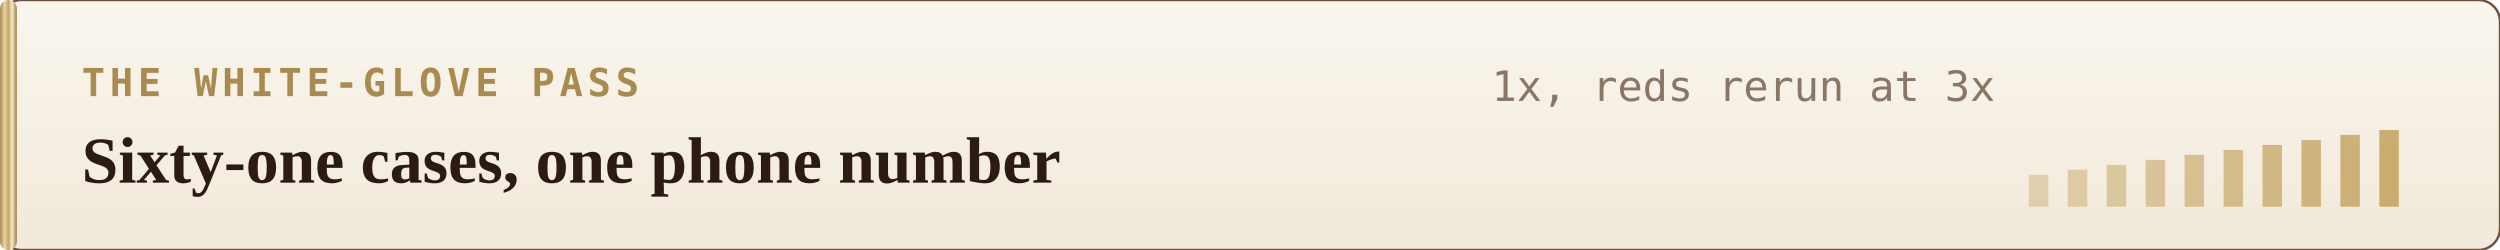
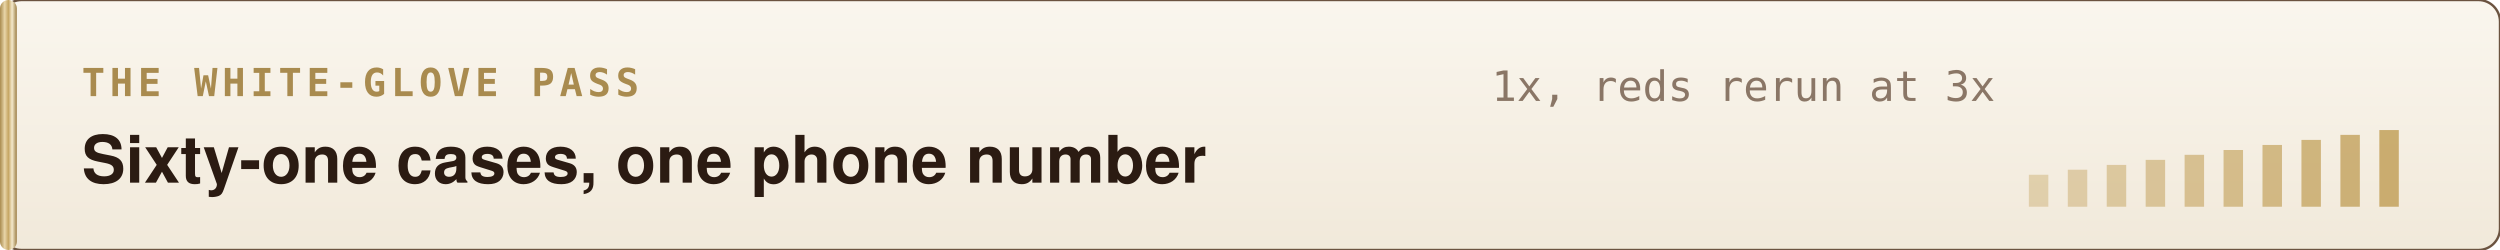
<svg xmlns="http://www.w3.org/2000/svg" viewBox="0 0 1040 104" width="1040" height="104" role="img" aria-label="The white-glove pass">
  <defs>
    <linearGradient id="gold" x1="0" y1="0" x2="1" y2="0">
      <stop offset="0" stop-color="#A98B4F" />
      <stop offset="0.28" stop-color="#E8D5A8" />
      <stop offset="0.5" stop-color="#C6A664" />
      <stop offset="0.72" stop-color="#F4E9CC" />
      <stop offset="1" stop-color="#9C7E45" />
    </linearGradient>
    <linearGradient id="iv" x1="0" y1="0" x2="0" y2="1">
      <stop offset="0" stop-color="#FAF6EE" />
      <stop offset="1" stop-color="#F1E9DA" />
    </linearGradient>
  </defs>
  <rect width="1040" height="104" rx="9" fill="url(#iv)" />
  <rect width="1040" height="104" rx="9" fill="none" stroke="#6B5340" />
  <rect x="0" y="0" width="7" height="104" rx="3.5" fill="url(#gold)" />
  <text x="34" y="40" font-family="ui-monospace,SFMono-Regular,Menlo,monospace" font-size="16.1" letter-spacing="2" fill="#A98B4F" font-weight="700">THE WHITE-GLOVE PASS</text>
-   <text x="34" y="76" font-family="Georgia,'Times New Roman',serif" font-size="27.3" fill="#2B1B12" font-weight="700">Sixty-one cases, one phone number</text>
+   <text x="34" y="76" font-family="-apple-system,BlinkMacSystemFont,'Segoe UI',Helvetica,Arial,sans-serif" font-size="27.3" fill="#2B1B12" font-weight="700">Sixty-one cases, one phone number</text>
  <text x="830" y="42" font-family="ui-monospace,SFMono-Regular,Menlo,monospace" font-size="17.4" fill="#8A7666" text-anchor="end">1x, reds rerun at 3x</text>
  <rect x="844.0" y="72.7" width="8.1" height="13.3" fill="#C6A664" opacity="0.42" />
  <rect x="860.2" y="70.6" width="8.1" height="15.4" fill="#C6A664" opacity="0.47" />
  <rect x="876.4" y="68.6" width="8.1" height="17.4" fill="#C6A664" opacity="0.53" />
  <rect x="892.6" y="66.5" width="8.1" height="19.5" fill="#C6A664" opacity="0.58" />
  <rect x="908.8" y="64.4" width="8.1" height="21.6" fill="#C6A664" opacity="0.64" />
  <rect x="925.0" y="62.4" width="8.1" height="23.6" fill="#C6A664" opacity="0.69" />
  <rect x="941.2" y="60.3" width="8.1" height="25.7" fill="#C6A664" opacity="0.74" />
  <rect x="957.4" y="58.2" width="8.1" height="27.8" fill="#C6A664" opacity="0.80" />
  <rect x="973.6" y="56.1" width="8.1" height="29.9" fill="#C6A664" opacity="0.85" />
  <rect x="989.8" y="54.1" width="8.1" height="31.9" fill="#C6A664" opacity="0.91" />
</svg>
